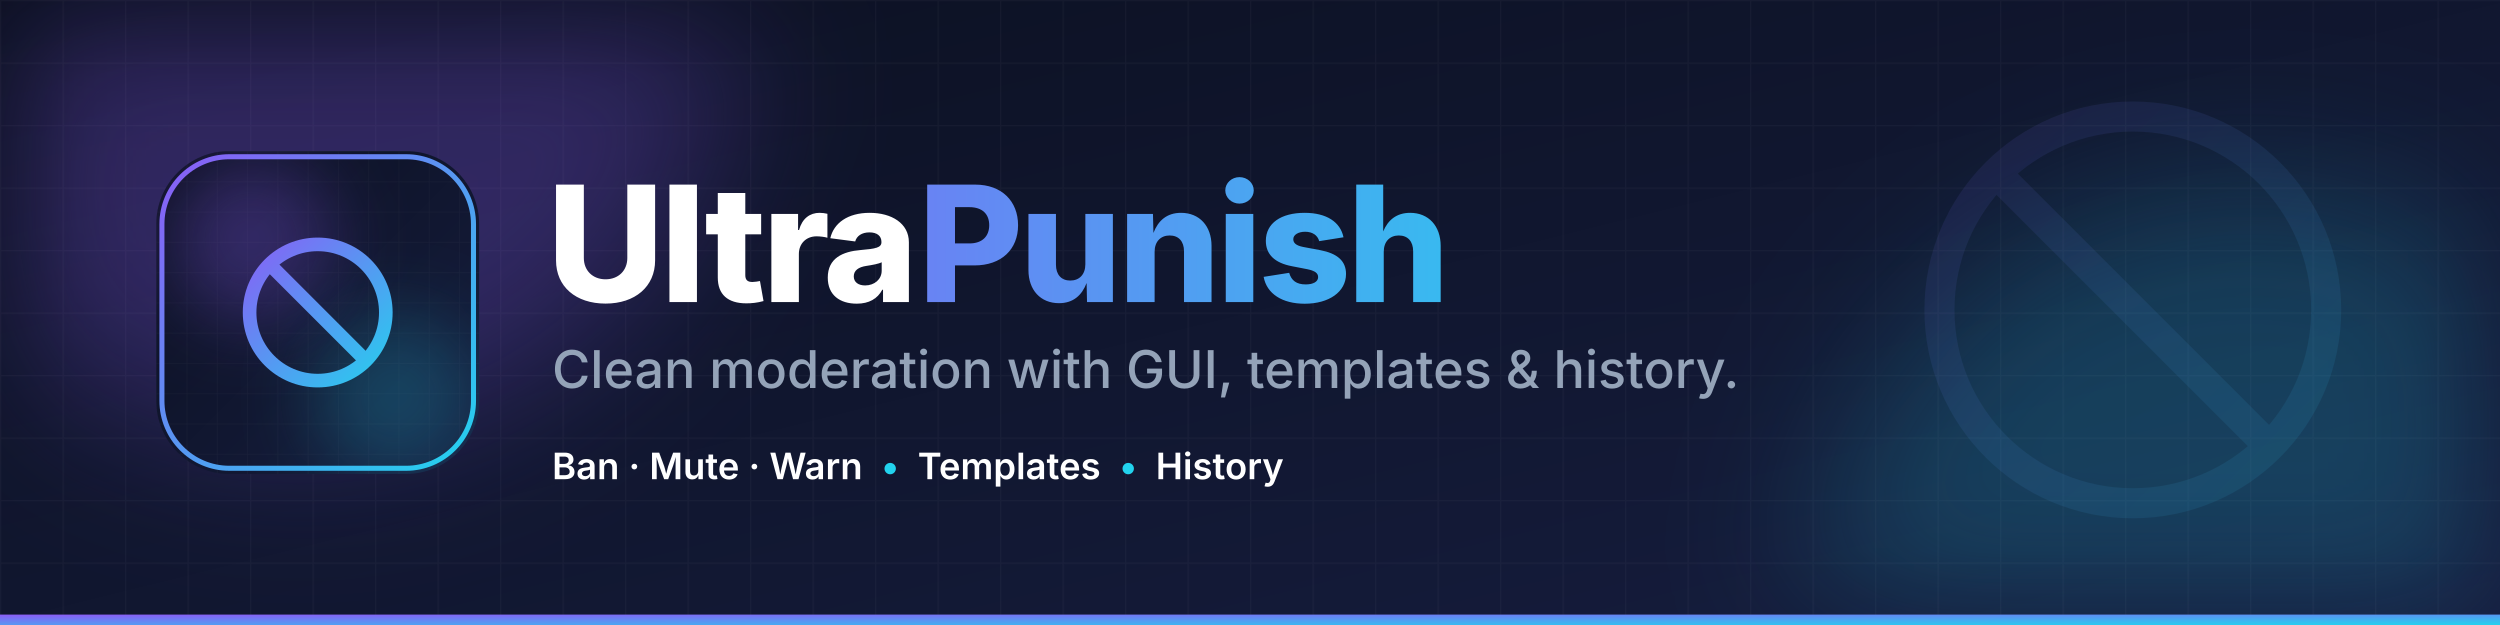
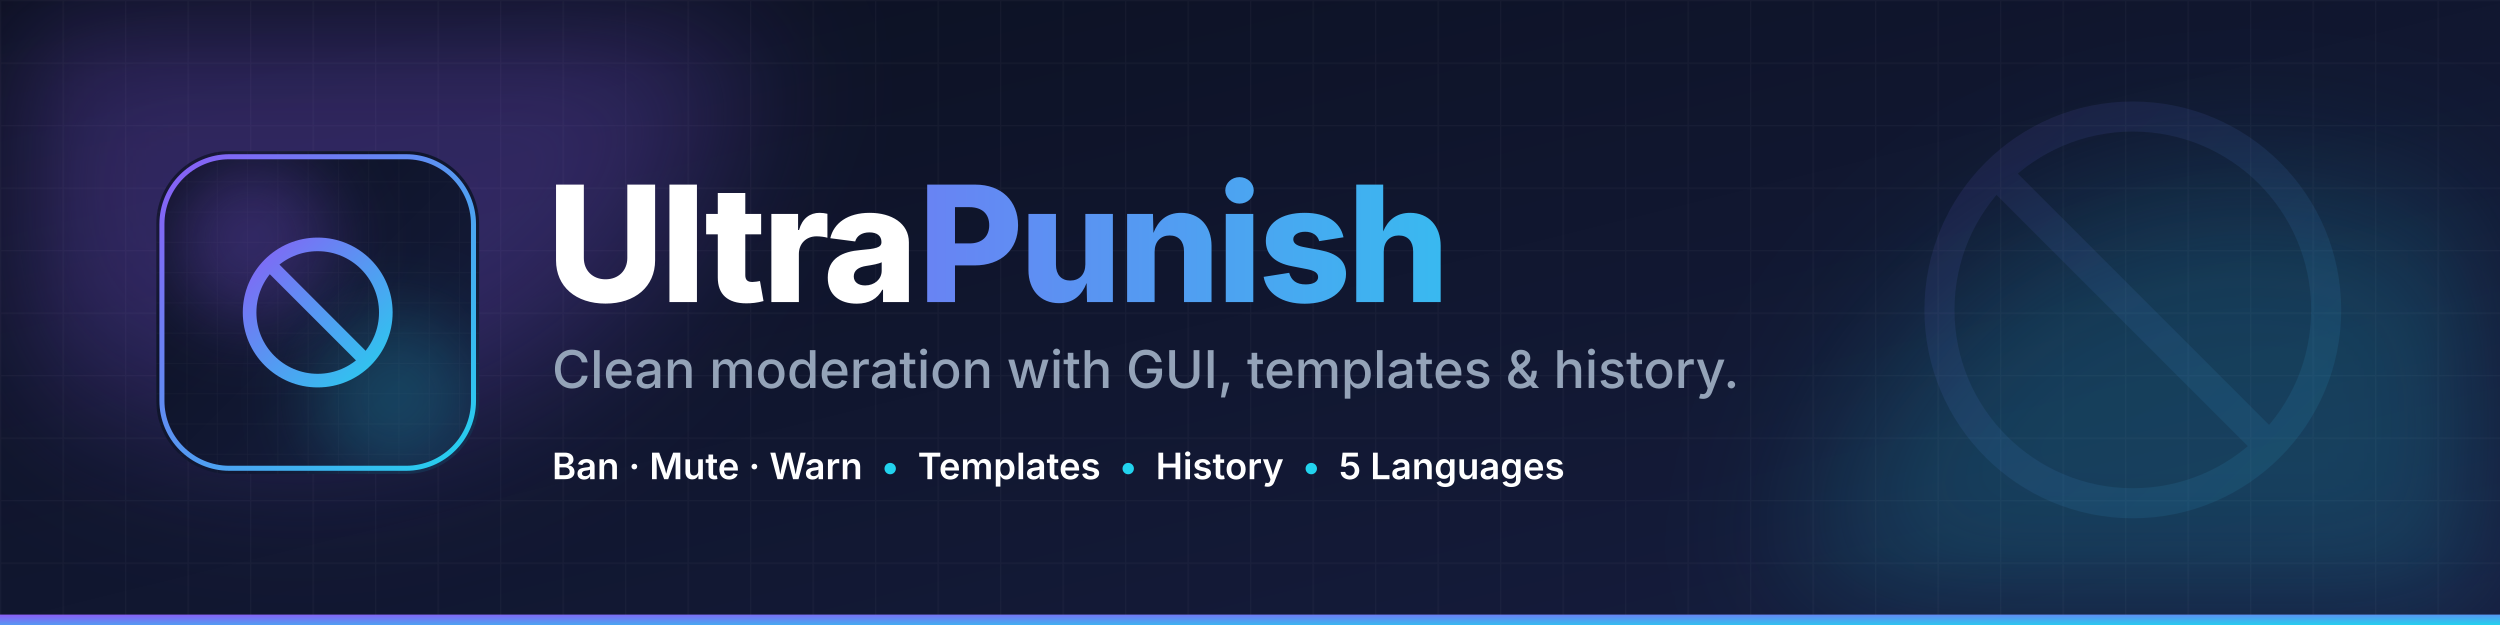
<svg xmlns="http://www.w3.org/2000/svg" viewBox="0 0 1920 480" width="1920" height="480">
  <defs>
    <linearGradient id="brand" gradientUnits="userSpaceOnUse" x1="2" y1="2" x2="22" y2="22">
      <stop offset="0" stop-color="#8B5CF6" />
      <stop offset="1" stop-color="#22D3EE" />
    </linearGradient>
    <linearGradient id="bg" x1="0" y1="0" x2="1" y2="1">
      <stop offset="0" stop-color="#0B1020" />
      <stop offset="1" stop-color="#161D3F" />
    </linearGradient>
    <linearGradient id="edge" x1="0" y1="0" x2="1" y2="1">
      <stop offset="0" stop-color="#8B5CF6" />
      <stop offset="1" stop-color="#22D3EE" />
    </linearGradient>
    <linearGradient id="word" gradientUnits="userSpaceOnUse" x1="420" y1="0" x2="1300" y2="0">
      <stop offset="0" stop-color="#8B5CF6" />
      <stop offset="1" stop-color="#22D3EE" />
    </linearGradient>
    <filter id="blur" x="-50%" y="-50%" width="200%" height="200%">
      <feGaussianBlur stdDeviation="60" />
    </filter>
    <pattern id="grid" width="48" height="48" patternUnits="userSpaceOnUse">
      <path d="M48 0H0V48" fill="none" stroke="#FFFFFF" stroke-opacity=".035" stroke-width="2" />
    </pattern>
  </defs>
  <rect width="1920" height="480" fill="url(#bg)" />
  <rect width="1920" height="480" fill="url(#grid)" />
  <circle cx="230" cy="0" r="336" fill="#8B5CF6" opacity=".28" filter="url(#blur)" />
  <circle cx="1728" cy="480" r="336" fill="#22D3EE" opacity=".20" filter="url(#blur)" />
  <rect y="472" width="1920" height="8" fill="url(#edge)" />
  <g transform="translate(1440 40) scale(16.5)" opacity=".10">
    <g fill="none" stroke="url(#brand)" stroke-width="1.4" stroke-linecap="round" stroke-linejoin="round">
      <circle cx="12" cy="12" r="9" />
      <path d="M5.7 5.7l12.6 12.6" />
    </g>
  </g>
  <g transform="translate(120 116) scale(.484375)">
    <rect width="512" height="512" rx="116" fill="url(#bg)" />
    <clipPath id="tile">
      <rect width="512" height="512" rx="116" />
    </clipPath>
    <g clip-path="url(#tile)">
      <rect width="512" height="512" fill="url(#grid)" />
      <circle cx="150" cy="140" r="130" fill="#8B5CF6" opacity=".30" filter="url(#blur)" />
      <circle cx="380" cy="390" r="130" fill="#22D3EE" opacity=".22" filter="url(#blur)" />
    </g>
    <rect x="9" y="9" width="494" height="494" rx="107" fill="none" stroke="url(#edge)" stroke-width="8" />
    <g transform="translate(112 112) scale(12)">
      <g fill="none" stroke="url(#brand)" stroke-width="1.8" stroke-linecap="round" stroke-linejoin="round">
        <circle cx="12" cy="12" r="9" />
        <path d="M5.7 5.7l12.6 12.6" />
      </g>
    </g>
  </g>
  <text x="420" y="232" font-family="Inter, 'Segoe UI', Arial, sans-serif" font-size="124" font-weight="800" letter-spacing="-3" fill="#FFFFFF">Ultra<tspan fill="url(#word)">Punish</tspan>
  </text>
  <text x="424" y="298" font-family="Inter, 'Segoe UI', Arial, sans-serif" font-size="40" font-weight="500" fill="#94A3B8">Clean moderation with GUI, templates &amp; history.</text>
-   <text x="424" y="368" font-family="Inter, 'Segoe UI', Arial, sans-serif" font-size="28" font-weight="600" fill="#FFFFFF" xml:space="preserve">Ban · Mute · Warn<tspan fill="#22D3EE">  •  </tspan>Templates<tspan fill="#22D3EE">  •  </tspan>History</text>
+   <text x="424" y="368" font-family="Inter, 'Segoe UI', Arial, sans-serif" font-size="28" font-weight="600" fill="#FFFFFF" xml:space="preserve">Ban · Mute · Warn<tspan fill="#22D3EE">  •  </tspan>Templates<tspan fill="#22D3EE">  •  </tspan>History<tspan fill="#22D3EE">  •  </tspan>5 Languages</text>
</svg>
